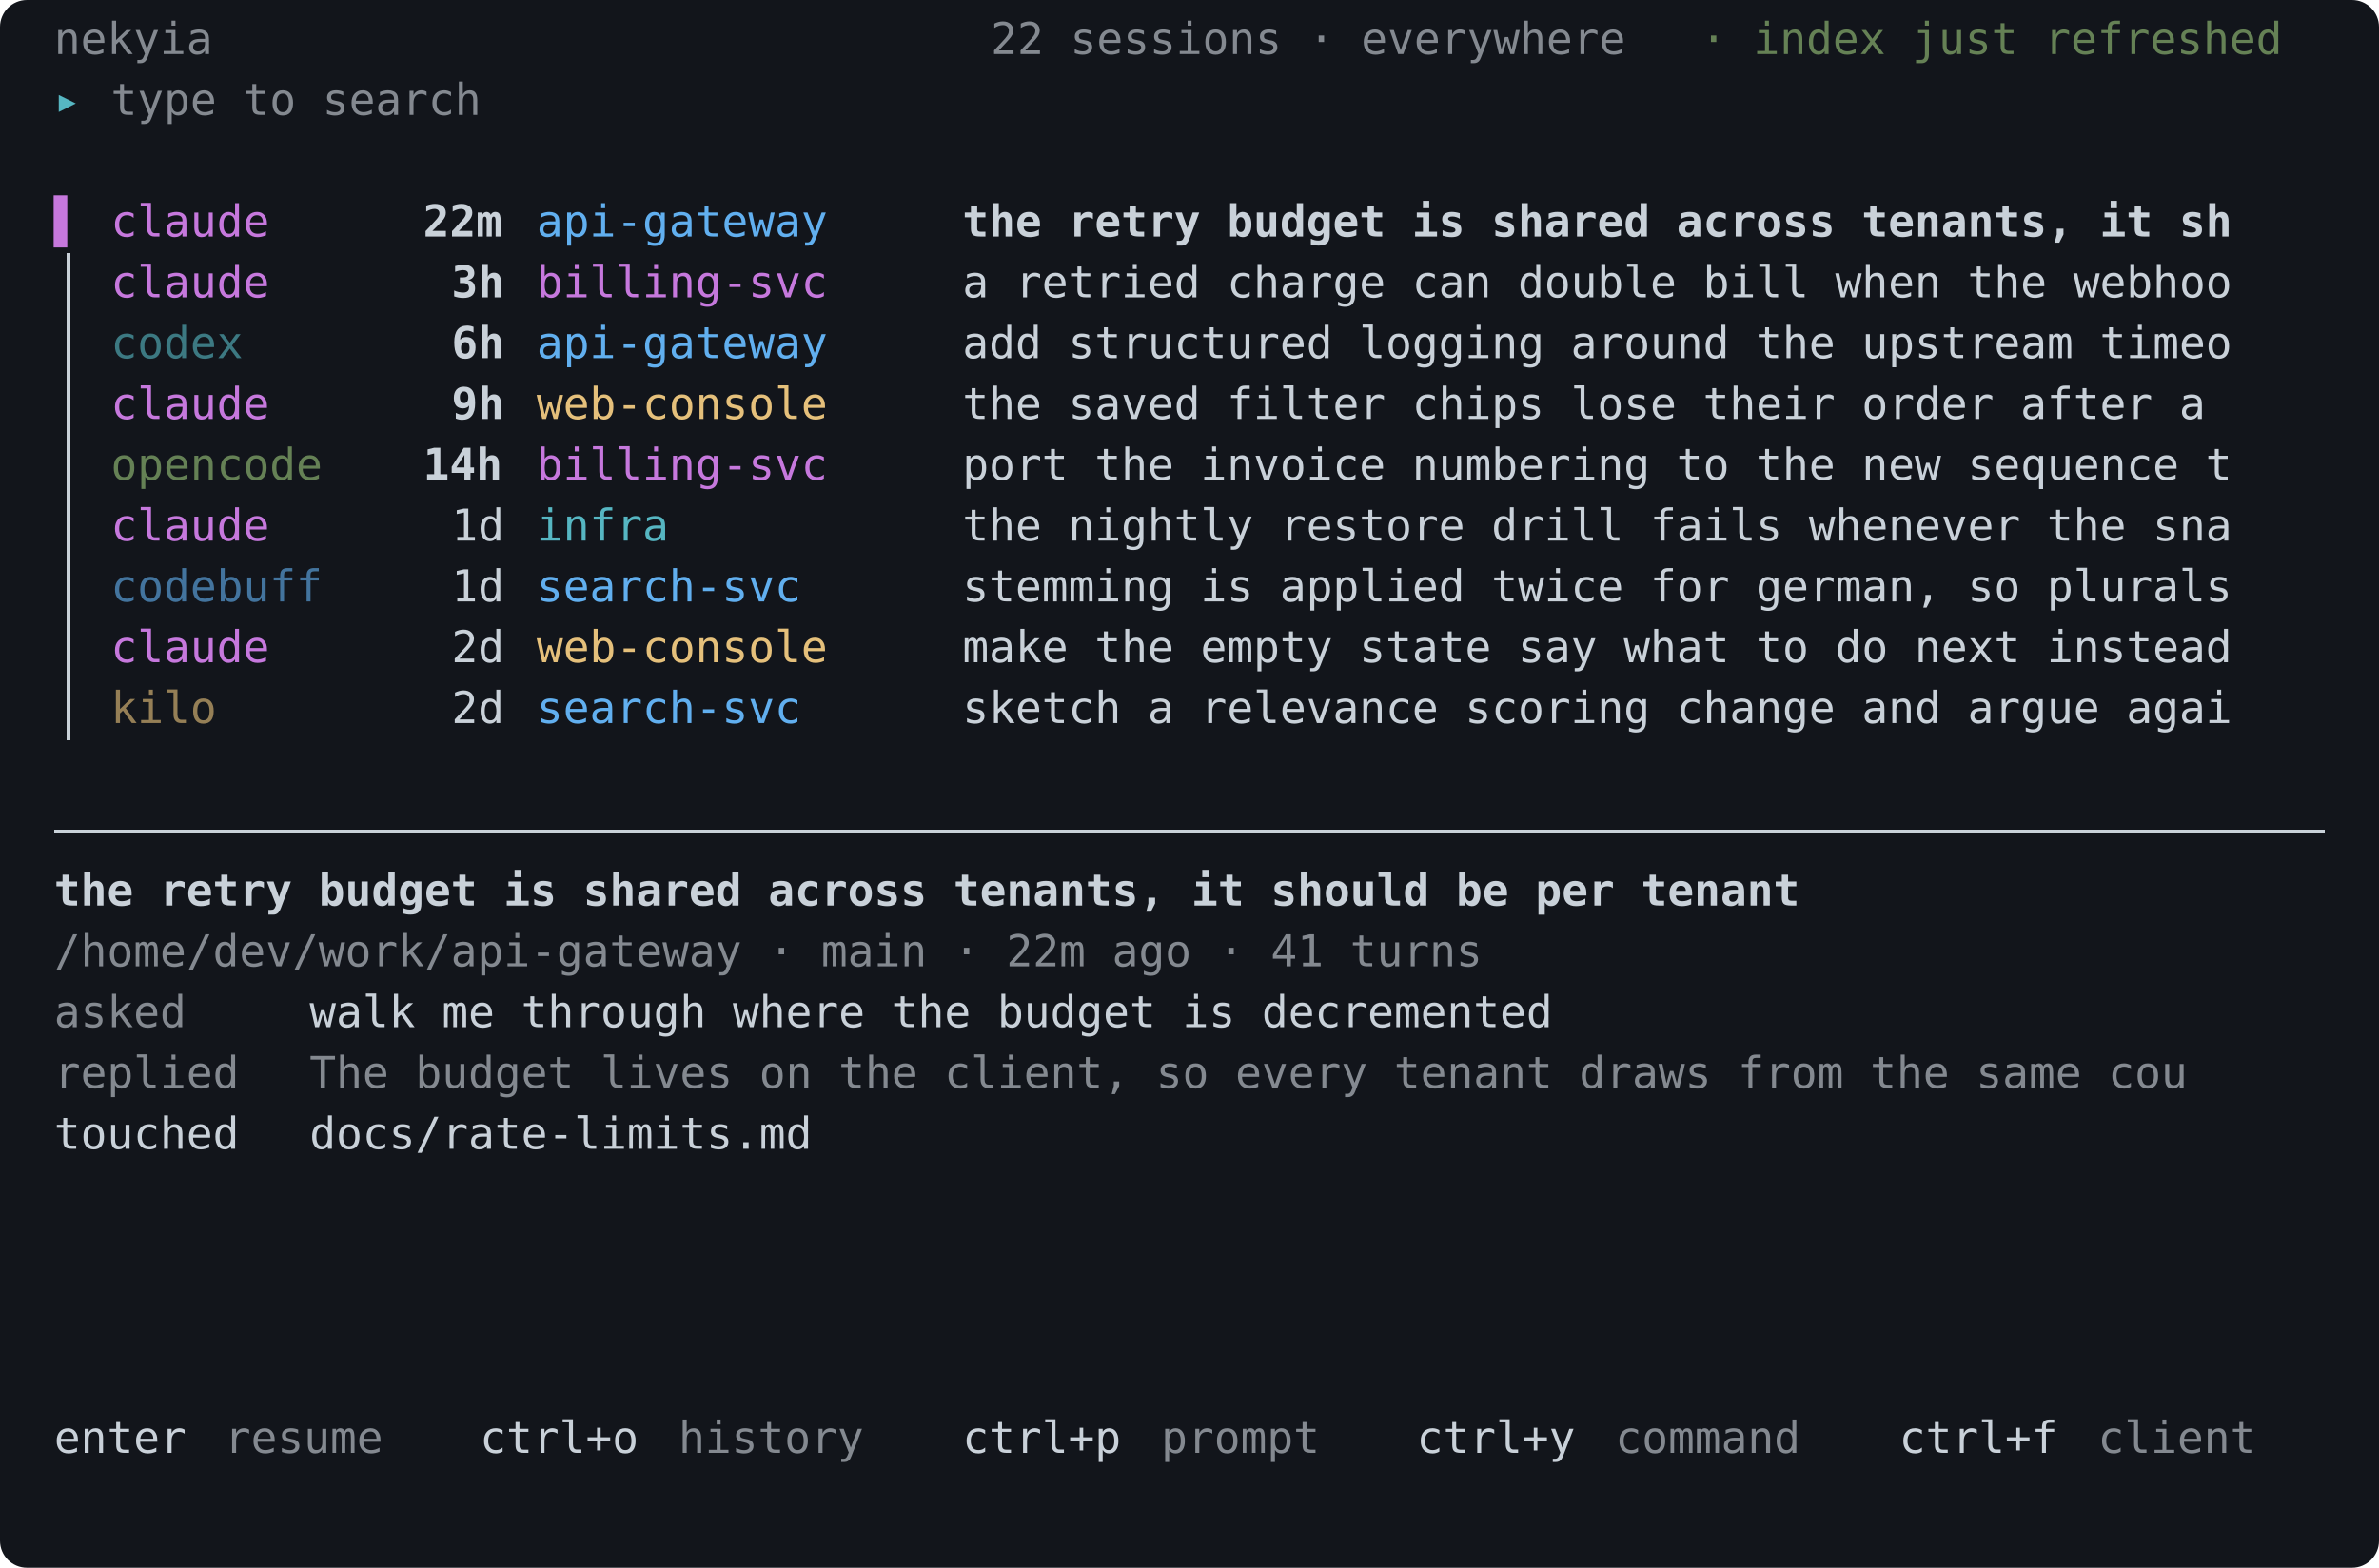
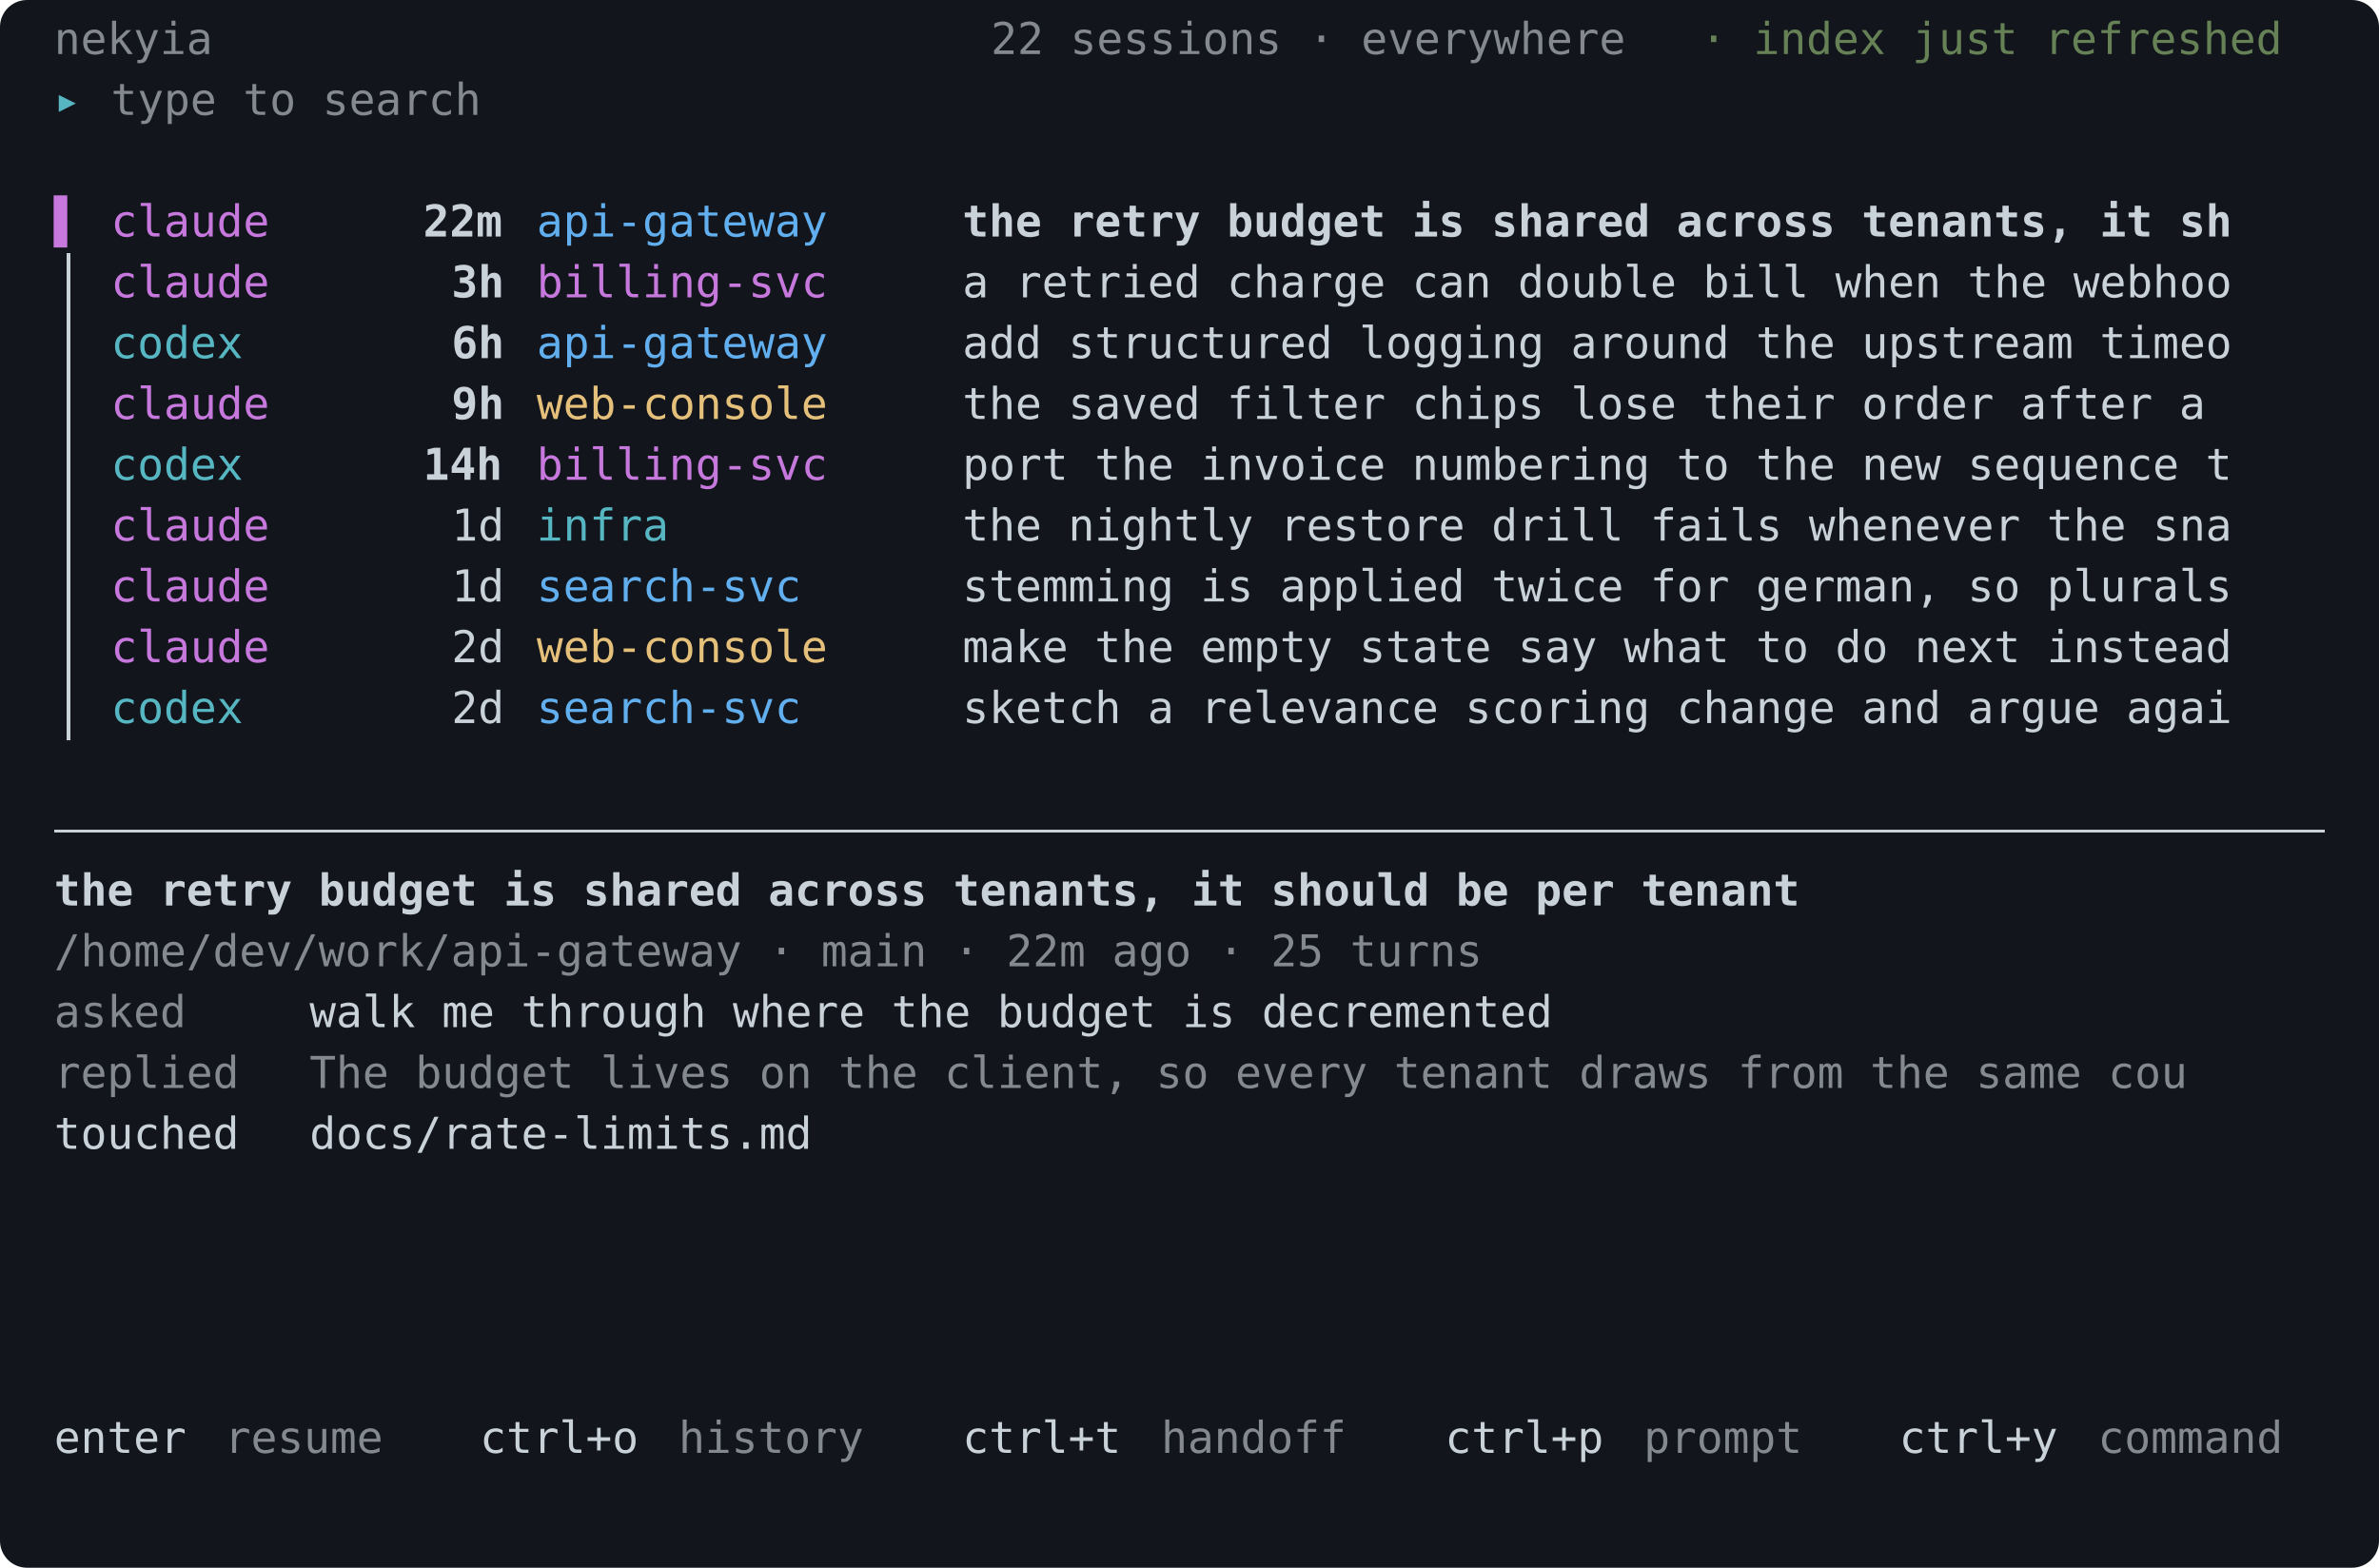
<svg xmlns="http://www.w3.org/2000/svg" width="704" height="464" viewBox="0 0 704 464" font-family="ui-monospace, SFMono-Regular, Menlo, Consolas, 'DejaVu Sans Mono', monospace" font-size="13">
  <rect width="704" height="464" rx="8" fill="#12151b" />
  <text x="16.0" y="16.0" fill="#c9d1d9" opacity="0.62" textLength="50.4" lengthAdjust="spacingAndGlyphs" xml:space="preserve">nekyia</text>
  <text x="293.2" y="16.0" fill="#c9d1d9" opacity="0.62" textLength="201.6" lengthAdjust="spacingAndGlyphs" xml:space="preserve">22 sessions · everywhere</text>
  <text x="503.2" y="16.0" fill="#98c379" opacity="0.62" textLength="184.8" lengthAdjust="spacingAndGlyphs" xml:space="preserve">· index just refreshed</text>
  <text x="16.0" y="34.0" fill="#56b6c2" textLength="8.4" lengthAdjust="spacingAndGlyphs" xml:space="preserve">▸</text>
  <text x="32.8" y="34.0" fill="#c9d1d9" opacity="0.62" textLength="117.6" lengthAdjust="spacingAndGlyphs" xml:space="preserve">type to search</text>
  <text x="16.0" y="70.0" fill="#c678dd" textLength="8.4" lengthAdjust="spacingAndGlyphs" xml:space="preserve">▌</text>
  <text x="32.8" y="70.0" fill="#c678dd" textLength="50.4" lengthAdjust="spacingAndGlyphs" xml:space="preserve">claude</text>
  <text x="125.2" y="70.0" fill="#c9d1d9" font-weight="600" textLength="25.2" lengthAdjust="spacingAndGlyphs" xml:space="preserve">22m</text>
  <text x="158.8" y="70.0" fill="#61afef" textLength="92.4" lengthAdjust="spacingAndGlyphs" xml:space="preserve">api-gateway</text>
  <text x="284.8" y="70.0" fill="#c9d1d9" font-weight="600" textLength="403.2" lengthAdjust="spacingAndGlyphs" xml:space="preserve">the retry budget is shared across tenants, it sh</text>
  <line x1="20.2" y1="75.0" x2="20.2" y2="84.0" stroke="#c9d1d9" stroke-width="1" shape-rendering="crispEdges" />
  <line x1="20.2" y1="84.0" x2="20.2" y2="93.0" stroke="#c9d1d9" stroke-width="1" shape-rendering="crispEdges" />
  <text x="32.8" y="88.0" fill="#c678dd" textLength="50.4" lengthAdjust="spacingAndGlyphs" xml:space="preserve">claude</text>
  <text x="133.6" y="88.0" fill="#c9d1d9" font-weight="600" textLength="16.8" lengthAdjust="spacingAndGlyphs" xml:space="preserve">3h</text>
  <text x="158.8" y="88.0" fill="#c678dd" textLength="92.4" lengthAdjust="spacingAndGlyphs" xml:space="preserve">billing-svc</text>
  <text x="284.8" y="88.0" fill="#c9d1d9" textLength="403.2" lengthAdjust="spacingAndGlyphs" xml:space="preserve">a retried charge can double bill when the webhoo</text>
  <line x1="20.2" y1="93.0" x2="20.2" y2="102.0" stroke="#c9d1d9" stroke-width="1" shape-rendering="crispEdges" />
  <line x1="20.2" y1="102.0" x2="20.2" y2="111.0" stroke="#c9d1d9" stroke-width="1" shape-rendering="crispEdges" />
-   <text x="32.8" y="106.0" fill="#56b6c2" opacity="0.62" textLength="42.0" lengthAdjust="spacingAndGlyphs" xml:space="preserve">codex</text>
+   <text x="32.8" y="106.0" fill="#56b6c2" textLength="42.0" lengthAdjust="spacingAndGlyphs" xml:space="preserve">codex</text>
  <text x="133.6" y="106.0" fill="#c9d1d9" font-weight="600" textLength="16.8" lengthAdjust="spacingAndGlyphs" xml:space="preserve">6h</text>
  <text x="158.8" y="106.0" fill="#61afef" textLength="92.4" lengthAdjust="spacingAndGlyphs" xml:space="preserve">api-gateway</text>
  <text x="284.8" y="106.0" fill="#c9d1d9" textLength="403.2" lengthAdjust="spacingAndGlyphs" xml:space="preserve">add structured logging around the upstream timeo</text>
  <line x1="20.2" y1="111.0" x2="20.2" y2="120.0" stroke="#c9d1d9" stroke-width="1" shape-rendering="crispEdges" />
  <line x1="20.2" y1="120.0" x2="20.2" y2="129.0" stroke="#c9d1d9" stroke-width="1" shape-rendering="crispEdges" />
  <text x="32.8" y="124.0" fill="#c678dd" textLength="50.4" lengthAdjust="spacingAndGlyphs" xml:space="preserve">claude</text>
  <text x="133.6" y="124.0" fill="#c9d1d9" font-weight="600" textLength="16.8" lengthAdjust="spacingAndGlyphs" xml:space="preserve">9h</text>
  <text x="158.8" y="124.0" fill="#e5c07b" textLength="92.4" lengthAdjust="spacingAndGlyphs" xml:space="preserve">web-console</text>
  <text x="284.8" y="124.0" fill="#c9d1d9" textLength="394.8" lengthAdjust="spacingAndGlyphs" xml:space="preserve">the saved filter chips lose their order after a</text>
  <line x1="20.2" y1="129.0" x2="20.2" y2="138.0" stroke="#c9d1d9" stroke-width="1" shape-rendering="crispEdges" />
  <line x1="20.2" y1="138.0" x2="20.2" y2="147.0" stroke="#c9d1d9" stroke-width="1" shape-rendering="crispEdges" />
-   <text x="32.8" y="142.0" fill="#98c379" opacity="0.62" textLength="67.2" lengthAdjust="spacingAndGlyphs" xml:space="preserve">opencode</text>
+   <text x="32.8" y="142.0" fill="#56b6c2" textLength="42.0" lengthAdjust="spacingAndGlyphs" xml:space="preserve">codex</text>
  <text x="125.2" y="142.0" fill="#c9d1d9" font-weight="600" textLength="25.2" lengthAdjust="spacingAndGlyphs" xml:space="preserve">14h</text>
  <text x="158.8" y="142.0" fill="#c678dd" textLength="92.4" lengthAdjust="spacingAndGlyphs" xml:space="preserve">billing-svc</text>
  <text x="284.8" y="142.0" fill="#c9d1d9" textLength="403.2" lengthAdjust="spacingAndGlyphs" xml:space="preserve">port the invoice numbering to the new sequence t</text>
  <line x1="20.2" y1="147.0" x2="20.2" y2="156.0" stroke="#c9d1d9" stroke-width="1" shape-rendering="crispEdges" />
  <line x1="20.2" y1="156.0" x2="20.2" y2="165.0" stroke="#c9d1d9" stroke-width="1" shape-rendering="crispEdges" />
  <text x="32.8" y="160.0" fill="#c678dd" textLength="50.4" lengthAdjust="spacingAndGlyphs" xml:space="preserve">claude</text>
  <text x="133.6" y="160.0" fill="#c9d1d9" textLength="16.8" lengthAdjust="spacingAndGlyphs" xml:space="preserve">1d</text>
  <text x="158.8" y="160.0" fill="#56b6c2" textLength="42.0" lengthAdjust="spacingAndGlyphs" xml:space="preserve">infra</text>
  <text x="284.8" y="160.0" fill="#c9d1d9" textLength="403.2" lengthAdjust="spacingAndGlyphs" xml:space="preserve">the nightly restore drill fails whenever the sna</text>
  <line x1="20.2" y1="165.0" x2="20.2" y2="174.0" stroke="#c9d1d9" stroke-width="1" shape-rendering="crispEdges" />
  <line x1="20.2" y1="174.0" x2="20.2" y2="183.0" stroke="#c9d1d9" stroke-width="1" shape-rendering="crispEdges" />
-   <text x="32.8" y="178.0" fill="#61afef" opacity="0.62" textLength="67.2" lengthAdjust="spacingAndGlyphs" xml:space="preserve">codebuff</text>
+   <text x="32.8" y="178.0" fill="#c678dd" textLength="50.4" lengthAdjust="spacingAndGlyphs" xml:space="preserve">claude</text>
  <text x="133.6" y="178.0" fill="#c9d1d9" textLength="16.8" lengthAdjust="spacingAndGlyphs" xml:space="preserve">1d</text>
  <text x="158.8" y="178.0" fill="#61afef" textLength="84.0" lengthAdjust="spacingAndGlyphs" xml:space="preserve">search-svc</text>
  <text x="284.8" y="178.0" fill="#c9d1d9" textLength="403.2" lengthAdjust="spacingAndGlyphs" xml:space="preserve">stemming is applied twice for german, so plurals</text>
  <line x1="20.2" y1="183.0" x2="20.2" y2="192.0" stroke="#c9d1d9" stroke-width="1" shape-rendering="crispEdges" />
  <line x1="20.2" y1="192.0" x2="20.2" y2="201.0" stroke="#c9d1d9" stroke-width="1" shape-rendering="crispEdges" />
  <text x="32.8" y="196.0" fill="#c678dd" textLength="50.4" lengthAdjust="spacingAndGlyphs" xml:space="preserve">claude</text>
  <text x="133.6" y="196.0" fill="#c9d1d9" textLength="16.8" lengthAdjust="spacingAndGlyphs" xml:space="preserve">2d</text>
  <text x="158.8" y="196.0" fill="#e5c07b" textLength="92.4" lengthAdjust="spacingAndGlyphs" xml:space="preserve">web-console</text>
  <text x="284.8" y="196.0" fill="#c9d1d9" textLength="403.2" lengthAdjust="spacingAndGlyphs" xml:space="preserve">make the empty state say what to do next instead</text>
  <line x1="20.2" y1="201.0" x2="20.2" y2="210.0" stroke="#c9d1d9" stroke-width="1" shape-rendering="crispEdges" />
  <line x1="20.2" y1="210.0" x2="20.2" y2="219.0" stroke="#c9d1d9" stroke-width="1" shape-rendering="crispEdges" />
-   <text x="32.8" y="214.0" fill="#e5c07b" opacity="0.62" textLength="33.6" lengthAdjust="spacingAndGlyphs" xml:space="preserve">kilo</text>
+   <text x="32.8" y="214.0" fill="#56b6c2" textLength="42.0" lengthAdjust="spacingAndGlyphs" xml:space="preserve">codex</text>
  <text x="133.6" y="214.0" fill="#c9d1d9" textLength="16.8" lengthAdjust="spacingAndGlyphs" xml:space="preserve">2d</text>
  <text x="158.8" y="214.0" fill="#61afef" textLength="84.0" lengthAdjust="spacingAndGlyphs" xml:space="preserve">search-svc</text>
  <text x="284.8" y="214.0" fill="#c9d1d9" textLength="403.2" lengthAdjust="spacingAndGlyphs" xml:space="preserve">sketch a relevance scoring change and argue agai</text>
  <line x1="16.0" y1="246.0" x2="20.2" y2="246.0" stroke="#c9d1d9" stroke-width="1" shape-rendering="crispEdges" />
  <line x1="20.2" y1="246.0" x2="24.4" y2="246.0" stroke="#c9d1d9" stroke-width="1" shape-rendering="crispEdges" />
  <line x1="24.4" y1="246.0" x2="28.6" y2="246.0" stroke="#c9d1d9" stroke-width="1" shape-rendering="crispEdges" />
  <line x1="28.6" y1="246.0" x2="32.8" y2="246.0" stroke="#c9d1d9" stroke-width="1" shape-rendering="crispEdges" />
  <line x1="32.8" y1="246.0" x2="37.0" y2="246.0" stroke="#c9d1d9" stroke-width="1" shape-rendering="crispEdges" />
  <line x1="37.0" y1="246.0" x2="41.2" y2="246.0" stroke="#c9d1d9" stroke-width="1" shape-rendering="crispEdges" />
  <line x1="41.2" y1="246.0" x2="45.4" y2="246.0" stroke="#c9d1d9" stroke-width="1" shape-rendering="crispEdges" />
  <line x1="45.4" y1="246.0" x2="49.6" y2="246.0" stroke="#c9d1d9" stroke-width="1" shape-rendering="crispEdges" />
  <line x1="49.6" y1="246.0" x2="53.8" y2="246.0" stroke="#c9d1d9" stroke-width="1" shape-rendering="crispEdges" />
  <line x1="53.8" y1="246.0" x2="58.0" y2="246.0" stroke="#c9d1d9" stroke-width="1" shape-rendering="crispEdges" />
  <line x1="58.0" y1="246.0" x2="62.2" y2="246.0" stroke="#c9d1d9" stroke-width="1" shape-rendering="crispEdges" />
  <line x1="62.2" y1="246.0" x2="66.4" y2="246.0" stroke="#c9d1d9" stroke-width="1" shape-rendering="crispEdges" />
  <line x1="66.4" y1="246.0" x2="70.6" y2="246.0" stroke="#c9d1d9" stroke-width="1" shape-rendering="crispEdges" />
  <line x1="70.6" y1="246.0" x2="74.8" y2="246.0" stroke="#c9d1d9" stroke-width="1" shape-rendering="crispEdges" />
  <line x1="74.8" y1="246.0" x2="79.0" y2="246.0" stroke="#c9d1d9" stroke-width="1" shape-rendering="crispEdges" />
  <line x1="79.0" y1="246.0" x2="83.2" y2="246.0" stroke="#c9d1d9" stroke-width="1" shape-rendering="crispEdges" />
  <line x1="83.2" y1="246.0" x2="87.4" y2="246.0" stroke="#c9d1d9" stroke-width="1" shape-rendering="crispEdges" />
  <line x1="87.4" y1="246.0" x2="91.6" y2="246.0" stroke="#c9d1d9" stroke-width="1" shape-rendering="crispEdges" />
  <line x1="91.6" y1="246.0" x2="95.8" y2="246.0" stroke="#c9d1d9" stroke-width="1" shape-rendering="crispEdges" />
  <line x1="95.8" y1="246.0" x2="100.0" y2="246.0" stroke="#c9d1d9" stroke-width="1" shape-rendering="crispEdges" />
  <line x1="100.0" y1="246.0" x2="104.2" y2="246.0" stroke="#c9d1d9" stroke-width="1" shape-rendering="crispEdges" />
  <line x1="104.2" y1="246.0" x2="108.4" y2="246.0" stroke="#c9d1d9" stroke-width="1" shape-rendering="crispEdges" />
  <line x1="108.4" y1="246.0" x2="112.6" y2="246.0" stroke="#c9d1d9" stroke-width="1" shape-rendering="crispEdges" />
  <line x1="112.6" y1="246.0" x2="116.8" y2="246.0" stroke="#c9d1d9" stroke-width="1" shape-rendering="crispEdges" />
  <line x1="116.8" y1="246.0" x2="121.0" y2="246.0" stroke="#c9d1d9" stroke-width="1" shape-rendering="crispEdges" />
  <line x1="121.0" y1="246.0" x2="125.2" y2="246.0" stroke="#c9d1d9" stroke-width="1" shape-rendering="crispEdges" />
  <line x1="125.2" y1="246.0" x2="129.4" y2="246.0" stroke="#c9d1d9" stroke-width="1" shape-rendering="crispEdges" />
  <line x1="129.4" y1="246.0" x2="133.6" y2="246.0" stroke="#c9d1d9" stroke-width="1" shape-rendering="crispEdges" />
  <line x1="133.6" y1="246.0" x2="137.8" y2="246.0" stroke="#c9d1d9" stroke-width="1" shape-rendering="crispEdges" />
  <line x1="137.8" y1="246.0" x2="142.0" y2="246.0" stroke="#c9d1d9" stroke-width="1" shape-rendering="crispEdges" />
  <line x1="142.0" y1="246.0" x2="146.2" y2="246.0" stroke="#c9d1d9" stroke-width="1" shape-rendering="crispEdges" />
  <line x1="146.2" y1="246.0" x2="150.4" y2="246.0" stroke="#c9d1d9" stroke-width="1" shape-rendering="crispEdges" />
  <line x1="150.4" y1="246.0" x2="154.6" y2="246.0" stroke="#c9d1d9" stroke-width="1" shape-rendering="crispEdges" />
  <line x1="154.6" y1="246.0" x2="158.8" y2="246.0" stroke="#c9d1d9" stroke-width="1" shape-rendering="crispEdges" />
  <line x1="158.8" y1="246.0" x2="163.0" y2="246.0" stroke="#c9d1d9" stroke-width="1" shape-rendering="crispEdges" />
  <line x1="163.0" y1="246.0" x2="167.2" y2="246.0" stroke="#c9d1d9" stroke-width="1" shape-rendering="crispEdges" />
  <line x1="167.2" y1="246.0" x2="171.4" y2="246.0" stroke="#c9d1d9" stroke-width="1" shape-rendering="crispEdges" />
  <line x1="171.4" y1="246.0" x2="175.6" y2="246.0" stroke="#c9d1d9" stroke-width="1" shape-rendering="crispEdges" />
  <line x1="175.6" y1="246.0" x2="179.8" y2="246.0" stroke="#c9d1d9" stroke-width="1" shape-rendering="crispEdges" />
  <line x1="179.8" y1="246.0" x2="184.0" y2="246.0" stroke="#c9d1d9" stroke-width="1" shape-rendering="crispEdges" />
  <line x1="184.0" y1="246.0" x2="188.2" y2="246.0" stroke="#c9d1d9" stroke-width="1" shape-rendering="crispEdges" />
  <line x1="188.2" y1="246.0" x2="192.4" y2="246.0" stroke="#c9d1d9" stroke-width="1" shape-rendering="crispEdges" />
  <line x1="192.4" y1="246.0" x2="196.6" y2="246.0" stroke="#c9d1d9" stroke-width="1" shape-rendering="crispEdges" />
  <line x1="196.6" y1="246.0" x2="200.8" y2="246.0" stroke="#c9d1d9" stroke-width="1" shape-rendering="crispEdges" />
  <line x1="200.8" y1="246.0" x2="205.0" y2="246.0" stroke="#c9d1d9" stroke-width="1" shape-rendering="crispEdges" />
  <line x1="205.0" y1="246.0" x2="209.2" y2="246.0" stroke="#c9d1d9" stroke-width="1" shape-rendering="crispEdges" />
  <line x1="209.2" y1="246.0" x2="213.4" y2="246.0" stroke="#c9d1d9" stroke-width="1" shape-rendering="crispEdges" />
  <line x1="213.4" y1="246.0" x2="217.6" y2="246.0" stroke="#c9d1d9" stroke-width="1" shape-rendering="crispEdges" />
  <line x1="217.6" y1="246.0" x2="221.8" y2="246.0" stroke="#c9d1d9" stroke-width="1" shape-rendering="crispEdges" />
  <line x1="221.8" y1="246.0" x2="226.0" y2="246.0" stroke="#c9d1d9" stroke-width="1" shape-rendering="crispEdges" />
  <line x1="226.0" y1="246.0" x2="230.2" y2="246.0" stroke="#c9d1d9" stroke-width="1" shape-rendering="crispEdges" />
  <line x1="230.2" y1="246.0" x2="234.4" y2="246.0" stroke="#c9d1d9" stroke-width="1" shape-rendering="crispEdges" />
  <line x1="234.4" y1="246.0" x2="238.6" y2="246.0" stroke="#c9d1d9" stroke-width="1" shape-rendering="crispEdges" />
  <line x1="238.6" y1="246.0" x2="242.8" y2="246.0" stroke="#c9d1d9" stroke-width="1" shape-rendering="crispEdges" />
  <line x1="242.8" y1="246.0" x2="247.0" y2="246.0" stroke="#c9d1d9" stroke-width="1" shape-rendering="crispEdges" />
  <line x1="247.0" y1="246.0" x2="251.2" y2="246.0" stroke="#c9d1d9" stroke-width="1" shape-rendering="crispEdges" />
  <line x1="251.2" y1="246.0" x2="255.4" y2="246.0" stroke="#c9d1d9" stroke-width="1" shape-rendering="crispEdges" />
  <line x1="255.4" y1="246.0" x2="259.6" y2="246.0" stroke="#c9d1d9" stroke-width="1" shape-rendering="crispEdges" />
  <line x1="259.6" y1="246.0" x2="263.8" y2="246.0" stroke="#c9d1d9" stroke-width="1" shape-rendering="crispEdges" />
  <line x1="263.8" y1="246.0" x2="268.0" y2="246.0" stroke="#c9d1d9" stroke-width="1" shape-rendering="crispEdges" />
  <line x1="268.0" y1="246.0" x2="272.2" y2="246.0" stroke="#c9d1d9" stroke-width="1" shape-rendering="crispEdges" />
  <line x1="272.2" y1="246.0" x2="276.4" y2="246.0" stroke="#c9d1d9" stroke-width="1" shape-rendering="crispEdges" />
  <line x1="276.4" y1="246.0" x2="280.6" y2="246.0" stroke="#c9d1d9" stroke-width="1" shape-rendering="crispEdges" />
  <line x1="280.6" y1="246.0" x2="284.8" y2="246.0" stroke="#c9d1d9" stroke-width="1" shape-rendering="crispEdges" />
  <line x1="284.8" y1="246.0" x2="289.0" y2="246.0" stroke="#c9d1d9" stroke-width="1" shape-rendering="crispEdges" />
  <line x1="289.0" y1="246.0" x2="293.2" y2="246.0" stroke="#c9d1d9" stroke-width="1" shape-rendering="crispEdges" />
  <line x1="293.2" y1="246.0" x2="297.4" y2="246.0" stroke="#c9d1d9" stroke-width="1" shape-rendering="crispEdges" />
  <line x1="297.4" y1="246.0" x2="301.6" y2="246.0" stroke="#c9d1d9" stroke-width="1" shape-rendering="crispEdges" />
  <line x1="301.6" y1="246.0" x2="305.8" y2="246.0" stroke="#c9d1d9" stroke-width="1" shape-rendering="crispEdges" />
  <line x1="305.8" y1="246.0" x2="310.0" y2="246.0" stroke="#c9d1d9" stroke-width="1" shape-rendering="crispEdges" />
  <line x1="310.0" y1="246.0" x2="314.2" y2="246.0" stroke="#c9d1d9" stroke-width="1" shape-rendering="crispEdges" />
  <line x1="314.2" y1="246.0" x2="318.4" y2="246.0" stroke="#c9d1d9" stroke-width="1" shape-rendering="crispEdges" />
  <line x1="318.4" y1="246.0" x2="322.6" y2="246.0" stroke="#c9d1d9" stroke-width="1" shape-rendering="crispEdges" />
  <line x1="322.6" y1="246.0" x2="326.8" y2="246.0" stroke="#c9d1d9" stroke-width="1" shape-rendering="crispEdges" />
  <line x1="326.8" y1="246.0" x2="331.0" y2="246.0" stroke="#c9d1d9" stroke-width="1" shape-rendering="crispEdges" />
  <line x1="331.0" y1="246.0" x2="335.2" y2="246.0" stroke="#c9d1d9" stroke-width="1" shape-rendering="crispEdges" />
  <line x1="335.2" y1="246.0" x2="339.4" y2="246.0" stroke="#c9d1d9" stroke-width="1" shape-rendering="crispEdges" />
  <line x1="339.4" y1="246.0" x2="343.6" y2="246.0" stroke="#c9d1d9" stroke-width="1" shape-rendering="crispEdges" />
  <line x1="343.6" y1="246.0" x2="347.8" y2="246.0" stroke="#c9d1d9" stroke-width="1" shape-rendering="crispEdges" />
  <line x1="347.8" y1="246.0" x2="352.0" y2="246.0" stroke="#c9d1d9" stroke-width="1" shape-rendering="crispEdges" />
  <line x1="352.0" y1="246.0" x2="356.2" y2="246.0" stroke="#c9d1d9" stroke-width="1" shape-rendering="crispEdges" />
  <line x1="356.2" y1="246.0" x2="360.4" y2="246.0" stroke="#c9d1d9" stroke-width="1" shape-rendering="crispEdges" />
  <line x1="360.4" y1="246.0" x2="364.6" y2="246.0" stroke="#c9d1d9" stroke-width="1" shape-rendering="crispEdges" />
  <line x1="364.6" y1="246.0" x2="368.8" y2="246.0" stroke="#c9d1d9" stroke-width="1" shape-rendering="crispEdges" />
  <line x1="368.8" y1="246.0" x2="373.0" y2="246.0" stroke="#c9d1d9" stroke-width="1" shape-rendering="crispEdges" />
  <line x1="373.0" y1="246.0" x2="377.2" y2="246.0" stroke="#c9d1d9" stroke-width="1" shape-rendering="crispEdges" />
  <line x1="377.2" y1="246.0" x2="381.4" y2="246.0" stroke="#c9d1d9" stroke-width="1" shape-rendering="crispEdges" />
  <line x1="381.4" y1="246.0" x2="385.6" y2="246.0" stroke="#c9d1d9" stroke-width="1" shape-rendering="crispEdges" />
  <line x1="385.6" y1="246.0" x2="389.8" y2="246.0" stroke="#c9d1d9" stroke-width="1" shape-rendering="crispEdges" />
  <line x1="389.8" y1="246.0" x2="394.0" y2="246.0" stroke="#c9d1d9" stroke-width="1" shape-rendering="crispEdges" />
  <line x1="394.0" y1="246.0" x2="398.2" y2="246.0" stroke="#c9d1d9" stroke-width="1" shape-rendering="crispEdges" />
  <line x1="398.2" y1="246.0" x2="402.4" y2="246.0" stroke="#c9d1d9" stroke-width="1" shape-rendering="crispEdges" />
  <line x1="402.4" y1="246.0" x2="406.6" y2="246.0" stroke="#c9d1d9" stroke-width="1" shape-rendering="crispEdges" />
  <line x1="406.6" y1="246.0" x2="410.8" y2="246.0" stroke="#c9d1d9" stroke-width="1" shape-rendering="crispEdges" />
  <line x1="410.8" y1="246.0" x2="415.0" y2="246.0" stroke="#c9d1d9" stroke-width="1" shape-rendering="crispEdges" />
  <line x1="415.0" y1="246.0" x2="419.2" y2="246.0" stroke="#c9d1d9" stroke-width="1" shape-rendering="crispEdges" />
  <line x1="419.2" y1="246.0" x2="423.4" y2="246.0" stroke="#c9d1d9" stroke-width="1" shape-rendering="crispEdges" />
  <line x1="423.4" y1="246.0" x2="427.6" y2="246.0" stroke="#c9d1d9" stroke-width="1" shape-rendering="crispEdges" />
  <line x1="427.6" y1="246.0" x2="431.8" y2="246.0" stroke="#c9d1d9" stroke-width="1" shape-rendering="crispEdges" />
  <line x1="431.8" y1="246.0" x2="436.0" y2="246.0" stroke="#c9d1d9" stroke-width="1" shape-rendering="crispEdges" />
  <line x1="436.0" y1="246.0" x2="440.2" y2="246.0" stroke="#c9d1d9" stroke-width="1" shape-rendering="crispEdges" />
  <line x1="440.2" y1="246.0" x2="444.4" y2="246.0" stroke="#c9d1d9" stroke-width="1" shape-rendering="crispEdges" />
  <line x1="444.4" y1="246.0" x2="448.6" y2="246.0" stroke="#c9d1d9" stroke-width="1" shape-rendering="crispEdges" />
  <line x1="448.6" y1="246.0" x2="452.8" y2="246.0" stroke="#c9d1d9" stroke-width="1" shape-rendering="crispEdges" />
  <line x1="452.8" y1="246.0" x2="457.0" y2="246.0" stroke="#c9d1d9" stroke-width="1" shape-rendering="crispEdges" />
  <line x1="457.0" y1="246.0" x2="461.2" y2="246.0" stroke="#c9d1d9" stroke-width="1" shape-rendering="crispEdges" />
  <line x1="461.2" y1="246.0" x2="465.4" y2="246.0" stroke="#c9d1d9" stroke-width="1" shape-rendering="crispEdges" />
  <line x1="465.4" y1="246.0" x2="469.6" y2="246.0" stroke="#c9d1d9" stroke-width="1" shape-rendering="crispEdges" />
  <line x1="469.6" y1="246.0" x2="473.8" y2="246.0" stroke="#c9d1d9" stroke-width="1" shape-rendering="crispEdges" />
  <line x1="473.8" y1="246.0" x2="478.0" y2="246.0" stroke="#c9d1d9" stroke-width="1" shape-rendering="crispEdges" />
  <line x1="478.0" y1="246.0" x2="482.2" y2="246.0" stroke="#c9d1d9" stroke-width="1" shape-rendering="crispEdges" />
  <line x1="482.2" y1="246.0" x2="486.4" y2="246.0" stroke="#c9d1d9" stroke-width="1" shape-rendering="crispEdges" />
  <line x1="486.4" y1="246.0" x2="490.6" y2="246.0" stroke="#c9d1d9" stroke-width="1" shape-rendering="crispEdges" />
  <line x1="490.6" y1="246.0" x2="494.8" y2="246.0" stroke="#c9d1d9" stroke-width="1" shape-rendering="crispEdges" />
  <line x1="494.8" y1="246.0" x2="499.0" y2="246.0" stroke="#c9d1d9" stroke-width="1" shape-rendering="crispEdges" />
  <line x1="499.0" y1="246.0" x2="503.2" y2="246.0" stroke="#c9d1d9" stroke-width="1" shape-rendering="crispEdges" />
  <line x1="503.2" y1="246.0" x2="507.4" y2="246.0" stroke="#c9d1d9" stroke-width="1" shape-rendering="crispEdges" />
  <line x1="507.4" y1="246.0" x2="511.6" y2="246.0" stroke="#c9d1d9" stroke-width="1" shape-rendering="crispEdges" />
  <line x1="511.6" y1="246.0" x2="515.8" y2="246.0" stroke="#c9d1d9" stroke-width="1" shape-rendering="crispEdges" />
  <line x1="515.8" y1="246.0" x2="520.0" y2="246.0" stroke="#c9d1d9" stroke-width="1" shape-rendering="crispEdges" />
  <line x1="520.0" y1="246.0" x2="524.2" y2="246.0" stroke="#c9d1d9" stroke-width="1" shape-rendering="crispEdges" />
  <line x1="524.2" y1="246.0" x2="528.4" y2="246.0" stroke="#c9d1d9" stroke-width="1" shape-rendering="crispEdges" />
  <line x1="528.4" y1="246.0" x2="532.6" y2="246.0" stroke="#c9d1d9" stroke-width="1" shape-rendering="crispEdges" />
  <line x1="532.6" y1="246.0" x2="536.8" y2="246.0" stroke="#c9d1d9" stroke-width="1" shape-rendering="crispEdges" />
  <line x1="536.8" y1="246.0" x2="541.0" y2="246.0" stroke="#c9d1d9" stroke-width="1" shape-rendering="crispEdges" />
  <line x1="541.0" y1="246.0" x2="545.2" y2="246.0" stroke="#c9d1d9" stroke-width="1" shape-rendering="crispEdges" />
  <line x1="545.2" y1="246.0" x2="549.4" y2="246.0" stroke="#c9d1d9" stroke-width="1" shape-rendering="crispEdges" />
  <line x1="549.4" y1="246.0" x2="553.6" y2="246.0" stroke="#c9d1d9" stroke-width="1" shape-rendering="crispEdges" />
  <line x1="553.6" y1="246.0" x2="557.8" y2="246.0" stroke="#c9d1d9" stroke-width="1" shape-rendering="crispEdges" />
  <line x1="557.8" y1="246.0" x2="562.0" y2="246.0" stroke="#c9d1d9" stroke-width="1" shape-rendering="crispEdges" />
  <line x1="562.0" y1="246.0" x2="566.2" y2="246.0" stroke="#c9d1d9" stroke-width="1" shape-rendering="crispEdges" />
  <line x1="566.2" y1="246.0" x2="570.4" y2="246.0" stroke="#c9d1d9" stroke-width="1" shape-rendering="crispEdges" />
  <line x1="570.4" y1="246.0" x2="574.6" y2="246.0" stroke="#c9d1d9" stroke-width="1" shape-rendering="crispEdges" />
  <line x1="574.6" y1="246.0" x2="578.8" y2="246.0" stroke="#c9d1d9" stroke-width="1" shape-rendering="crispEdges" />
  <line x1="578.8" y1="246.0" x2="583.0" y2="246.0" stroke="#c9d1d9" stroke-width="1" shape-rendering="crispEdges" />
  <line x1="583.0" y1="246.0" x2="587.2" y2="246.0" stroke="#c9d1d9" stroke-width="1" shape-rendering="crispEdges" />
  <line x1="587.2" y1="246.0" x2="591.4" y2="246.0" stroke="#c9d1d9" stroke-width="1" shape-rendering="crispEdges" />
  <line x1="591.4" y1="246.0" x2="595.6" y2="246.0" stroke="#c9d1d9" stroke-width="1" shape-rendering="crispEdges" />
  <line x1="595.6" y1="246.0" x2="599.8" y2="246.0" stroke="#c9d1d9" stroke-width="1" shape-rendering="crispEdges" />
  <line x1="599.8" y1="246.0" x2="604.0" y2="246.0" stroke="#c9d1d9" stroke-width="1" shape-rendering="crispEdges" />
  <line x1="604.0" y1="246.0" x2="608.2" y2="246.0" stroke="#c9d1d9" stroke-width="1" shape-rendering="crispEdges" />
  <line x1="608.2" y1="246.0" x2="612.4" y2="246.0" stroke="#c9d1d9" stroke-width="1" shape-rendering="crispEdges" />
  <line x1="612.4" y1="246.0" x2="616.6" y2="246.0" stroke="#c9d1d9" stroke-width="1" shape-rendering="crispEdges" />
  <line x1="616.6" y1="246.0" x2="620.8" y2="246.0" stroke="#c9d1d9" stroke-width="1" shape-rendering="crispEdges" />
  <line x1="620.8" y1="246.0" x2="625.0" y2="246.0" stroke="#c9d1d9" stroke-width="1" shape-rendering="crispEdges" />
  <line x1="625.0" y1="246.0" x2="629.2" y2="246.0" stroke="#c9d1d9" stroke-width="1" shape-rendering="crispEdges" />
  <line x1="629.2" y1="246.0" x2="633.4" y2="246.0" stroke="#c9d1d9" stroke-width="1" shape-rendering="crispEdges" />
  <line x1="633.4" y1="246.0" x2="637.6" y2="246.0" stroke="#c9d1d9" stroke-width="1" shape-rendering="crispEdges" />
  <line x1="637.6" y1="246.0" x2="641.8" y2="246.0" stroke="#c9d1d9" stroke-width="1" shape-rendering="crispEdges" />
  <line x1="641.8" y1="246.0" x2="646.0" y2="246.0" stroke="#c9d1d9" stroke-width="1" shape-rendering="crispEdges" />
  <line x1="646.0" y1="246.0" x2="650.2" y2="246.0" stroke="#c9d1d9" stroke-width="1" shape-rendering="crispEdges" />
  <line x1="650.2" y1="246.0" x2="654.4" y2="246.0" stroke="#c9d1d9" stroke-width="1" shape-rendering="crispEdges" />
  <line x1="654.4" y1="246.0" x2="658.6" y2="246.0" stroke="#c9d1d9" stroke-width="1" shape-rendering="crispEdges" />
  <line x1="658.6" y1="246.0" x2="662.8" y2="246.0" stroke="#c9d1d9" stroke-width="1" shape-rendering="crispEdges" />
  <line x1="662.8" y1="246.0" x2="667.0" y2="246.0" stroke="#c9d1d9" stroke-width="1" shape-rendering="crispEdges" />
  <line x1="667.0" y1="246.0" x2="671.2" y2="246.0" stroke="#c9d1d9" stroke-width="1" shape-rendering="crispEdges" />
  <line x1="671.2" y1="246.0" x2="675.4" y2="246.0" stroke="#c9d1d9" stroke-width="1" shape-rendering="crispEdges" />
  <line x1="675.4" y1="246.0" x2="679.6" y2="246.0" stroke="#c9d1d9" stroke-width="1" shape-rendering="crispEdges" />
  <line x1="679.6" y1="246.0" x2="683.8" y2="246.0" stroke="#c9d1d9" stroke-width="1" shape-rendering="crispEdges" />
  <line x1="683.8" y1="246.0" x2="688.0" y2="246.0" stroke="#c9d1d9" stroke-width="1" shape-rendering="crispEdges" />
  <text x="16.0" y="268.0" fill="#c9d1d9" font-weight="600" textLength="554.4" lengthAdjust="spacingAndGlyphs" xml:space="preserve">the retry budget is shared across tenants, it should be per tenant</text>
-   <text x="16.0" y="286.0" fill="#c9d1d9" opacity="0.62" textLength="453.6" lengthAdjust="spacingAndGlyphs" xml:space="preserve">/home/dev/work/api-gateway · main · 22m ago · 41 turns</text>
+   <text x="16.0" y="286.0" fill="#c9d1d9" opacity="0.62" textLength="453.6" lengthAdjust="spacingAndGlyphs" xml:space="preserve">/home/dev/work/api-gateway · main · 22m ago · 25 turns</text>
  <text x="16.0" y="304.0" fill="#c9d1d9" opacity="0.62" textLength="42.0" lengthAdjust="spacingAndGlyphs" xml:space="preserve">asked</text>
  <text x="91.6" y="304.0" fill="#c9d1d9" textLength="394.8" lengthAdjust="spacingAndGlyphs" xml:space="preserve">walk me through where the budget is decremented</text>
  <text x="16.0" y="322.0" fill="#c9d1d9" opacity="0.62" textLength="58.8" lengthAdjust="spacingAndGlyphs" xml:space="preserve">replied</text>
  <text x="91.6" y="322.0" fill="#c9d1d9" opacity="0.62" textLength="596.4" lengthAdjust="spacingAndGlyphs" xml:space="preserve">The budget lives on the client, so every tenant draws from the same cou</text>
  <text x="16.0" y="340.0" fill="#c9d1d9" textLength="58.8" lengthAdjust="spacingAndGlyphs" xml:space="preserve">touched</text>
  <text x="91.6" y="340.0" fill="#c9d1d9" textLength="159.6" lengthAdjust="spacingAndGlyphs" xml:space="preserve">docs/rate-limits.md</text>
  <text x="16.0" y="430.0" fill="#c9d1d9" textLength="42.0" lengthAdjust="spacingAndGlyphs" xml:space="preserve">enter</text>
  <text x="66.4" y="430.0" fill="#c9d1d9" opacity="0.62" textLength="50.4" lengthAdjust="spacingAndGlyphs" xml:space="preserve">resume</text>
  <text x="142.0" y="430.0" fill="#c9d1d9" textLength="50.4" lengthAdjust="spacingAndGlyphs" xml:space="preserve">ctrl+o</text>
  <text x="200.8" y="430.0" fill="#c9d1d9" opacity="0.62" textLength="58.8" lengthAdjust="spacingAndGlyphs" xml:space="preserve">history</text>
-   <text x="284.8" y="430.0" fill="#c9d1d9" textLength="50.4" lengthAdjust="spacingAndGlyphs" xml:space="preserve">ctrl+p</text>
-   <text x="343.6" y="430.0" fill="#c9d1d9" opacity="0.62" textLength="50.4" lengthAdjust="spacingAndGlyphs" xml:space="preserve">prompt</text>
-   <text x="419.2" y="430.0" fill="#c9d1d9" textLength="50.4" lengthAdjust="spacingAndGlyphs" xml:space="preserve">ctrl+y</text>
-   <text x="478.0" y="430.0" fill="#c9d1d9" opacity="0.62" textLength="58.8" lengthAdjust="spacingAndGlyphs" xml:space="preserve">command</text>
-   <text x="562.0" y="430.0" fill="#c9d1d9" textLength="50.4" lengthAdjust="spacingAndGlyphs" xml:space="preserve">ctrl+f</text>
-   <text x="620.8" y="430.0" fill="#c9d1d9" opacity="0.62" textLength="50.4" lengthAdjust="spacingAndGlyphs" xml:space="preserve">client</text>
+   <text x="284.8" y="430.0" fill="#c9d1d9" textLength="50.4" lengthAdjust="spacingAndGlyphs" xml:space="preserve">ctrl+t</text>
+   <text x="343.6" y="430.0" fill="#c9d1d9" opacity="0.62" textLength="58.8" lengthAdjust="spacingAndGlyphs" xml:space="preserve">handoff</text>
+   <text x="427.6" y="430.0" fill="#c9d1d9" textLength="50.4" lengthAdjust="spacingAndGlyphs" xml:space="preserve">ctrl+p</text>
+   <text x="486.4" y="430.0" fill="#c9d1d9" opacity="0.62" textLength="50.4" lengthAdjust="spacingAndGlyphs" xml:space="preserve">prompt</text>
+   <text x="562.0" y="430.0" fill="#c9d1d9" textLength="50.4" lengthAdjust="spacingAndGlyphs" xml:space="preserve">ctrl+y</text>
+   <text x="620.8" y="430.0" fill="#c9d1d9" opacity="0.62" textLength="58.8" lengthAdjust="spacingAndGlyphs" xml:space="preserve">command</text>
</svg>
